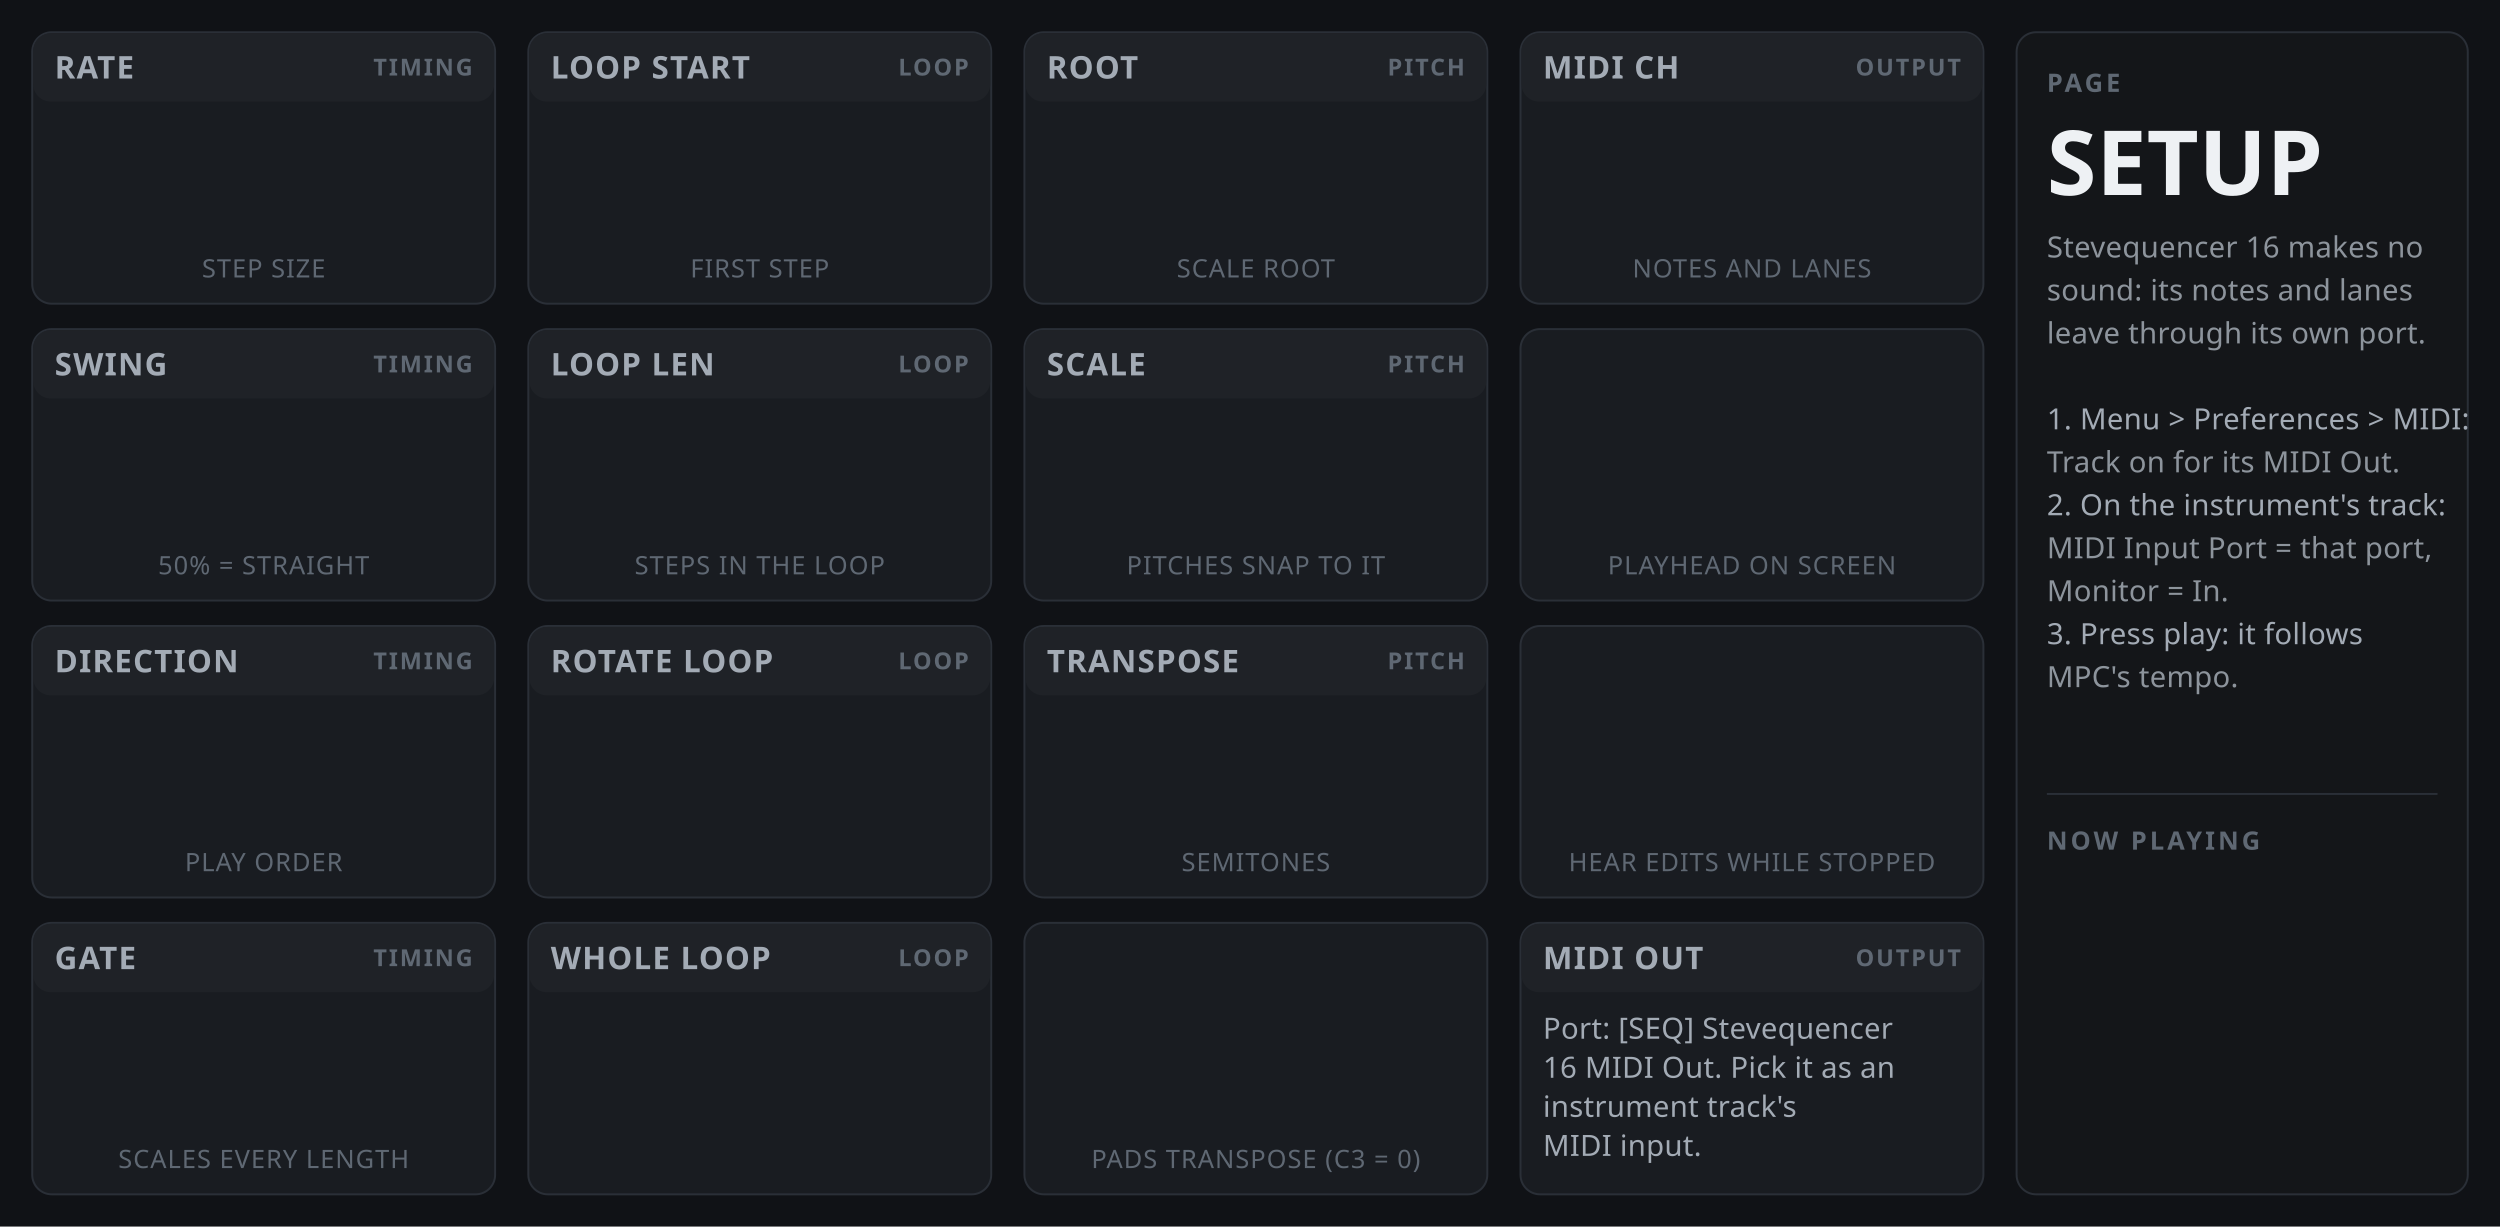
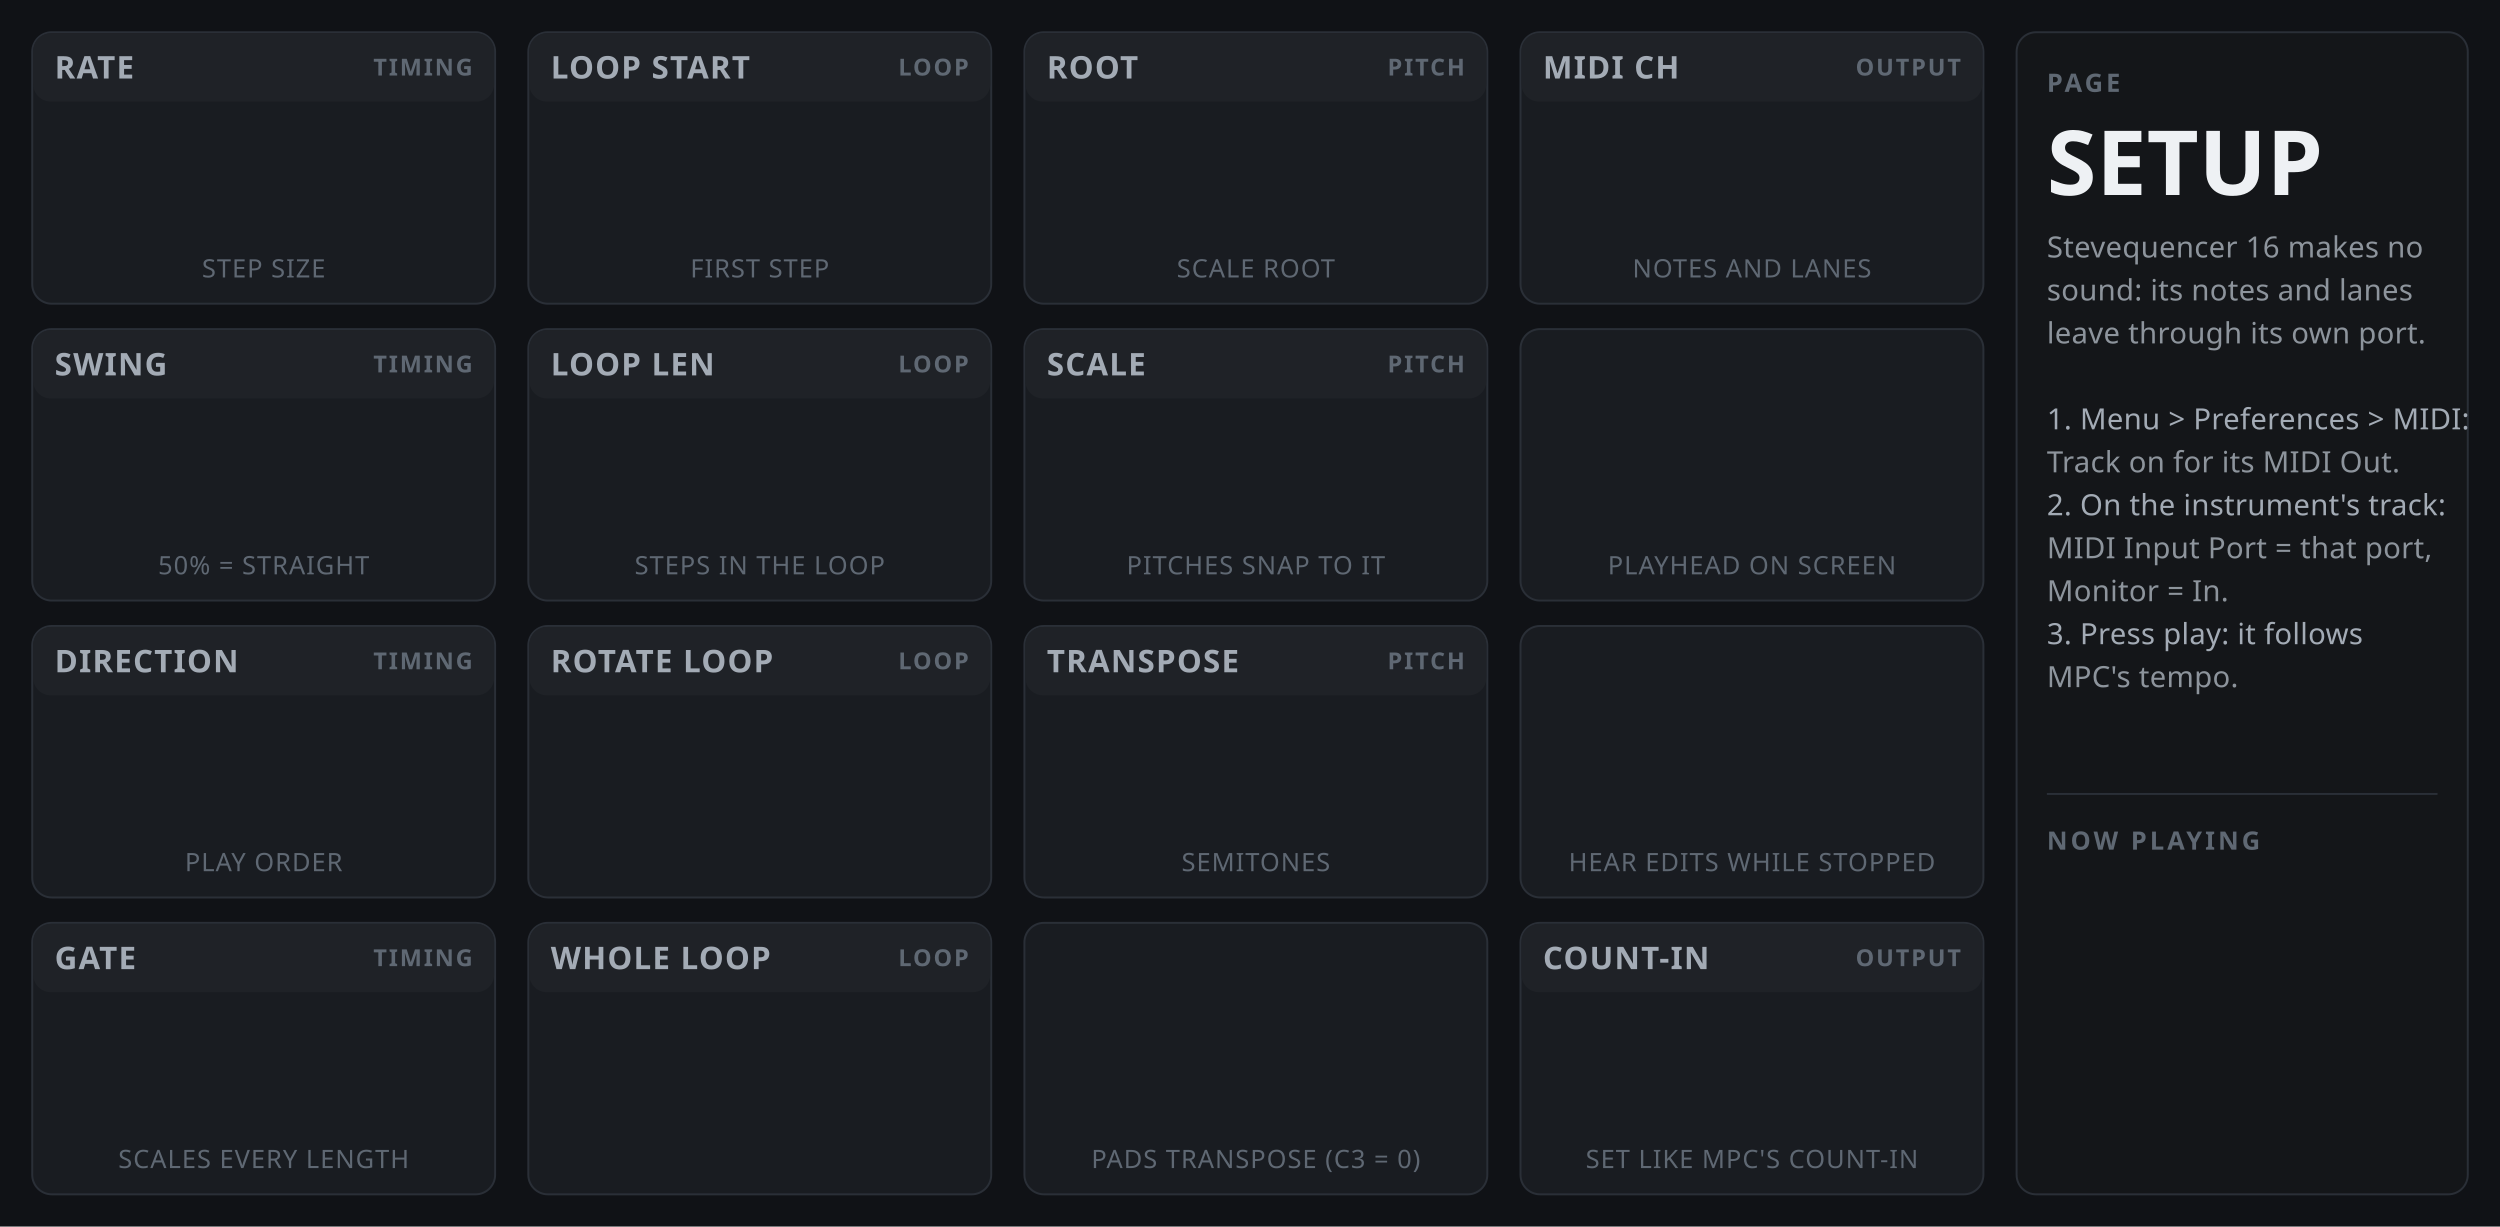
<svg xmlns="http://www.w3.org/2000/svg" viewBox="0 0 1280 628" width="1280" height="628">
  <rect x="0" y="0" width="1280" height="628" rx="0" fill="#101216" />
  <rect x="16.5" y="16.5" width="237" height="139" rx="10" fill="#191c21" stroke="#2a2f37" stroke-width="1" />
  <rect x="17" y="17" width="236" height="35" rx="9" fill="#1f2227" />
  <text x="28" y="34" font-family="Titillium Web" font-size="16" font-weight="700" fill="#a3abb5" text-anchor="start" dominant-baseline="central" letter-spacing="0.04em">RATE</text>
  <text x="242" y="34" font-family="Titillium Web" font-size="12" font-weight="700" fill="#5f6873" text-anchor="end" dominant-baseline="central" letter-spacing="0.08em">TIMING</text>
  <text x="135" y="137" font-family="Titillium Web" font-size="13" font-weight="400" fill="#5f6873" text-anchor="middle" dominant-baseline="central" letter-spacing="0.04em">STEP SIZE</text>
  <rect x="16.5" y="168.5" width="237" height="139" rx="10" fill="#191c21" stroke="#2a2f37" stroke-width="1" />
  <rect x="17" y="169" width="236" height="35" rx="9" fill="#1f2227" />
  <text x="28" y="186" font-family="Titillium Web" font-size="16" font-weight="700" fill="#a3abb5" text-anchor="start" dominant-baseline="central" letter-spacing="0.04em">SWING</text>
  <text x="242" y="186" font-family="Titillium Web" font-size="12" font-weight="700" fill="#5f6873" text-anchor="end" dominant-baseline="central" letter-spacing="0.08em">TIMING</text>
  <text x="135" y="289" font-family="Titillium Web" font-size="13" font-weight="400" fill="#5f6873" text-anchor="middle" dominant-baseline="central" letter-spacing="0.04em">50% = STRAIGHT</text>
  <rect x="16.5" y="320.5" width="237" height="139" rx="10" fill="#191c21" stroke="#2a2f37" stroke-width="1" />
  <rect x="17" y="321" width="236" height="35" rx="9" fill="#1f2227" />
  <text x="28" y="338" font-family="Titillium Web" font-size="16" font-weight="700" fill="#a3abb5" text-anchor="start" dominant-baseline="central" letter-spacing="0.04em">DIRECTION</text>
  <text x="242" y="338" font-family="Titillium Web" font-size="12" font-weight="700" fill="#5f6873" text-anchor="end" dominant-baseline="central" letter-spacing="0.08em">TIMING</text>
  <text x="135" y="441" font-family="Titillium Web" font-size="13" font-weight="400" fill="#5f6873" text-anchor="middle" dominant-baseline="central" letter-spacing="0.04em">PLAY ORDER</text>
  <rect x="16.5" y="472.5" width="237" height="139" rx="10" fill="#191c21" stroke="#2a2f37" stroke-width="1" />
  <rect x="17" y="473" width="236" height="35" rx="9" fill="#1f2227" />
  <text x="28" y="490" font-family="Titillium Web" font-size="16" font-weight="700" fill="#a3abb5" text-anchor="start" dominant-baseline="central" letter-spacing="0.04em">GATE</text>
  <text x="242" y="490" font-family="Titillium Web" font-size="12" font-weight="700" fill="#5f6873" text-anchor="end" dominant-baseline="central" letter-spacing="0.08em">TIMING</text>
  <text x="135" y="593" font-family="Titillium Web" font-size="13" font-weight="400" fill="#5f6873" text-anchor="middle" dominant-baseline="central" letter-spacing="0.04em">SCALES EVERY LENGTH</text>
  <rect x="270.5" y="16.5" width="237" height="139" rx="10" fill="#191c21" stroke="#2a2f37" stroke-width="1" />
  <rect x="271" y="17" width="236" height="35" rx="9" fill="#1f2227" />
  <text x="282" y="34" font-family="Titillium Web" font-size="16" font-weight="700" fill="#a3abb5" text-anchor="start" dominant-baseline="central" letter-spacing="0.04em">LOOP START</text>
  <text x="496" y="34" font-family="Titillium Web" font-size="12" font-weight="700" fill="#5f6873" text-anchor="end" dominant-baseline="central" letter-spacing="0.08em">LOOP</text>
  <text x="389" y="137" font-family="Titillium Web" font-size="13" font-weight="400" fill="#5f6873" text-anchor="middle" dominant-baseline="central" letter-spacing="0.04em">FIRST STEP</text>
  <rect x="270.5" y="168.5" width="237" height="139" rx="10" fill="#191c21" stroke="#2a2f37" stroke-width="1" />
  <rect x="271" y="169" width="236" height="35" rx="9" fill="#1f2227" />
  <text x="282" y="186" font-family="Titillium Web" font-size="16" font-weight="700" fill="#a3abb5" text-anchor="start" dominant-baseline="central" letter-spacing="0.04em">LOOP LEN</text>
  <text x="496" y="186" font-family="Titillium Web" font-size="12" font-weight="700" fill="#5f6873" text-anchor="end" dominant-baseline="central" letter-spacing="0.08em">LOOP</text>
  <text x="389" y="289" font-family="Titillium Web" font-size="13" font-weight="400" fill="#5f6873" text-anchor="middle" dominant-baseline="central" letter-spacing="0.04em">STEPS IN THE LOOP</text>
  <rect x="270.5" y="320.5" width="237" height="139" rx="10" fill="#191c21" stroke="#2a2f37" stroke-width="1" />
  <rect x="271" y="321" width="236" height="35" rx="9" fill="#1f2227" />
  <text x="282" y="338" font-family="Titillium Web" font-size="16" font-weight="700" fill="#a3abb5" text-anchor="start" dominant-baseline="central" letter-spacing="0.04em">ROTATE LOOP</text>
  <text x="496" y="338" font-family="Titillium Web" font-size="12" font-weight="700" fill="#5f6873" text-anchor="end" dominant-baseline="central" letter-spacing="0.08em">LOOP</text>
  <rect x="270.5" y="472.5" width="237" height="139" rx="10" fill="#191c21" stroke="#2a2f37" stroke-width="1" />
  <rect x="271" y="473" width="236" height="35" rx="9" fill="#1f2227" />
  <text x="282" y="490" font-family="Titillium Web" font-size="16" font-weight="700" fill="#a3abb5" text-anchor="start" dominant-baseline="central" letter-spacing="0.04em">WHOLE LOOP</text>
  <text x="496" y="490" font-family="Titillium Web" font-size="12" font-weight="700" fill="#5f6873" text-anchor="end" dominant-baseline="central" letter-spacing="0.08em">LOOP</text>
  <rect x="524.5" y="16.5" width="237" height="139" rx="10" fill="#191c21" stroke="#2a2f37" stroke-width="1" />
  <rect x="525" y="17" width="236" height="35" rx="9" fill="#1f2227" />
  <text x="536" y="34" font-family="Titillium Web" font-size="16" font-weight="700" fill="#a3abb5" text-anchor="start" dominant-baseline="central" letter-spacing="0.04em">ROOT</text>
  <text x="750" y="34" font-family="Titillium Web" font-size="12" font-weight="700" fill="#5f6873" text-anchor="end" dominant-baseline="central" letter-spacing="0.08em">PITCH</text>
  <text x="643" y="137" font-family="Titillium Web" font-size="13" font-weight="400" fill="#5f6873" text-anchor="middle" dominant-baseline="central" letter-spacing="0.04em">SCALE ROOT</text>
  <rect x="524.5" y="168.5" width="237" height="139" rx="10" fill="#191c21" stroke="#2a2f37" stroke-width="1" />
  <rect x="525" y="169" width="236" height="35" rx="9" fill="#1f2227" />
  <text x="536" y="186" font-family="Titillium Web" font-size="16" font-weight="700" fill="#a3abb5" text-anchor="start" dominant-baseline="central" letter-spacing="0.04em">SCALE</text>
  <text x="750" y="186" font-family="Titillium Web" font-size="12" font-weight="700" fill="#5f6873" text-anchor="end" dominant-baseline="central" letter-spacing="0.08em">PITCH</text>
  <text x="643" y="289" font-family="Titillium Web" font-size="13" font-weight="400" fill="#5f6873" text-anchor="middle" dominant-baseline="central" letter-spacing="0.04em">PITCHES SNAP TO IT</text>
  <rect x="524.5" y="320.5" width="237" height="139" rx="10" fill="#191c21" stroke="#2a2f37" stroke-width="1" />
  <rect x="525" y="321" width="236" height="35" rx="9" fill="#1f2227" />
  <text x="536" y="338" font-family="Titillium Web" font-size="16" font-weight="700" fill="#a3abb5" text-anchor="start" dominant-baseline="central" letter-spacing="0.04em">TRANSPOSE</text>
  <text x="750" y="338" font-family="Titillium Web" font-size="12" font-weight="700" fill="#5f6873" text-anchor="end" dominant-baseline="central" letter-spacing="0.08em">PITCH</text>
  <text x="643" y="441" font-family="Titillium Web" font-size="13" font-weight="400" fill="#5f6873" text-anchor="middle" dominant-baseline="central" letter-spacing="0.04em">SEMITONES</text>
  <rect x="524.5" y="472.5" width="237" height="139" rx="10" fill="#191c21" stroke="#2a2f37" stroke-width="1" />
  <text x="643" y="593" font-family="Titillium Web" font-size="13" font-weight="400" fill="#5f6873" text-anchor="middle" dominant-baseline="central" letter-spacing="0.04em">PADS TRANSPOSE (C3 = 0)</text>
  <rect x="778.5" y="16.5" width="237" height="139" rx="10" fill="#191c21" stroke="#2a2f37" stroke-width="1" />
  <rect x="779" y="17" width="236" height="35" rx="9" fill="#1f2227" />
  <text x="790" y="34" font-family="Titillium Web" font-size="16" font-weight="700" fill="#a3abb5" text-anchor="start" dominant-baseline="central" letter-spacing="0.04em">MIDI CH</text>
  <text x="1004" y="34" font-family="Titillium Web" font-size="12" font-weight="700" fill="#5f6873" text-anchor="end" dominant-baseline="central" letter-spacing="0.08em">OUTPUT</text>
  <text x="897" y="137" font-family="Titillium Web" font-size="13" font-weight="400" fill="#5f6873" text-anchor="middle" dominant-baseline="central" letter-spacing="0.04em">NOTES AND LANES</text>
  <rect x="778.5" y="168.5" width="237" height="139" rx="10" fill="#191c21" stroke="#2a2f37" stroke-width="1" />
  <text x="897" y="289" font-family="Titillium Web" font-size="13" font-weight="400" fill="#5f6873" text-anchor="middle" dominant-baseline="central" letter-spacing="0.04em">PLAYHEAD ON SCREEN</text>
  <rect x="778.5" y="320.5" width="237" height="139" rx="10" fill="#191c21" stroke="#2a2f37" stroke-width="1" />
  <text x="897" y="441" font-family="Titillium Web" font-size="13" font-weight="400" fill="#5f6873" text-anchor="middle" dominant-baseline="central" letter-spacing="0.04em">HEAR EDITS WHILE STOPPED</text>
  <rect x="778.5" y="472.5" width="237" height="139" rx="10" fill="#191c21" stroke="#2a2f37" stroke-width="1" />
  <rect x="779" y="473" width="236" height="35" rx="9" fill="#1f2227" />
-   <text x="790" y="490" font-family="Titillium Web" font-size="16" font-weight="700" fill="#a3abb5" text-anchor="start" dominant-baseline="central" letter-spacing="0.04em">MIDI OUT</text>
+   <text x="790" y="490" font-family="Titillium Web" font-size="16" font-weight="700" fill="#a3abb5" text-anchor="start" dominant-baseline="central" letter-spacing="0.04em">COUNT-IN</text>
  <text x="1004" y="490" font-family="Titillium Web" font-size="12" font-weight="700" fill="#5f6873" text-anchor="end" dominant-baseline="central" letter-spacing="0.08em">OUTPUT</text>
-   <text x="790" y="526" font-family="Titillium Web" font-size="15" font-weight="400" fill="#a3abb5" text-anchor="start" dominant-baseline="central" letter-spacing="0.01em">Port: [SEQ] Stevequencer</text>
-   <text x="790" y="546" font-family="Titillium Web" font-size="15" font-weight="400" fill="#a3abb5" text-anchor="start" dominant-baseline="central" letter-spacing="0.01em">16 MIDI Out. Pick it as an</text>
-   <text x="790" y="566" font-family="Titillium Web" font-size="15" font-weight="400" fill="#a3abb5" text-anchor="start" dominant-baseline="central" letter-spacing="0.01em">instrument track's</text>
-   <text x="790" y="586" font-family="Titillium Web" font-size="15" font-weight="400" fill="#a3abb5" text-anchor="start" dominant-baseline="central" letter-spacing="0.01em">MIDI input.</text>
+   <text x="897" y="593" font-family="Titillium Web" font-size="13" font-weight="400" fill="#5f6873" text-anchor="middle" dominant-baseline="central" letter-spacing="0.04em">SET LIKE MPC'S COUNT-IN</text>
  <rect x="1032.5" y="16.5" width="231" height="595" rx="10" fill="#141619" stroke="#2a2f37" stroke-width="1" />
  <text x="1048" y="42" font-family="Titillium Web" font-size="13" font-weight="700" fill="#5f6873" text-anchor="start" dominant-baseline="central" letter-spacing="0.12em">PAGE</text>
  <text x="1048" y="82" font-family="Titillium Web" font-size="46" font-weight="700" fill="#eef1f4" text-anchor="start" dominant-baseline="central" letter-spacing="0em">SETUP</text>
  <text x="1048" y="126" font-family="Titillium Web" font-size="15" font-weight="400" fill="#8d949c" text-anchor="start" dominant-baseline="central" letter-spacing="0.01em">Stevequencer 16 makes no</text>
  <text x="1048" y="148" font-family="Titillium Web" font-size="15" font-weight="400" fill="#8d949c" text-anchor="start" dominant-baseline="central" letter-spacing="0.01em">sound: its notes and lanes</text>
  <text x="1048" y="170" font-family="Titillium Web" font-size="15" font-weight="400" fill="#8d949c" text-anchor="start" dominant-baseline="central" letter-spacing="0.01em">leave through its own port.</text>
  <text x="1048" y="192" font-family="Titillium Web" font-size="15" font-weight="400" fill="#8d949c" text-anchor="start" dominant-baseline="central" letter-spacing="0.01em" />
  <text x="1048" y="214" font-family="Titillium Web" font-size="15" font-weight="400" fill="#a3abb5" text-anchor="start" dominant-baseline="central" letter-spacing="0.01em">1. Menu &gt; Preferences &gt; MIDI:</text>
  <text x="1048" y="236" font-family="Titillium Web" font-size="15" font-weight="400" fill="#8d949c" text-anchor="start" dominant-baseline="central" letter-spacing="0.01em">   Track on for its MIDI Out.</text>
  <text x="1048" y="258" font-family="Titillium Web" font-size="15" font-weight="400" fill="#a3abb5" text-anchor="start" dominant-baseline="central" letter-spacing="0.01em">2. On the instrument's track:</text>
  <text x="1048" y="280" font-family="Titillium Web" font-size="15" font-weight="400" fill="#8d949c" text-anchor="start" dominant-baseline="central" letter-spacing="0.01em">   MIDI Input Port = that port,</text>
  <text x="1048" y="302" font-family="Titillium Web" font-size="15" font-weight="400" fill="#8d949c" text-anchor="start" dominant-baseline="central" letter-spacing="0.01em">   Monitor = In.</text>
  <text x="1048" y="324" font-family="Titillium Web" font-size="15" font-weight="400" fill="#a3abb5" text-anchor="start" dominant-baseline="central" letter-spacing="0.01em">3. Press play: it follows</text>
  <text x="1048" y="346" font-family="Titillium Web" font-size="15" font-weight="400" fill="#8d949c" text-anchor="start" dominant-baseline="central" letter-spacing="0.01em">   MPC's tempo.</text>
  <rect x="1048" y="406" width="200" height="1" fill="#2a2f37" />
  <text x="1048" y="430" font-family="Titillium Web" font-size="13" font-weight="700" fill="#5f6873" text-anchor="start" dominant-baseline="central" letter-spacing="0.12em">NOW PLAYING</text>
</svg>
